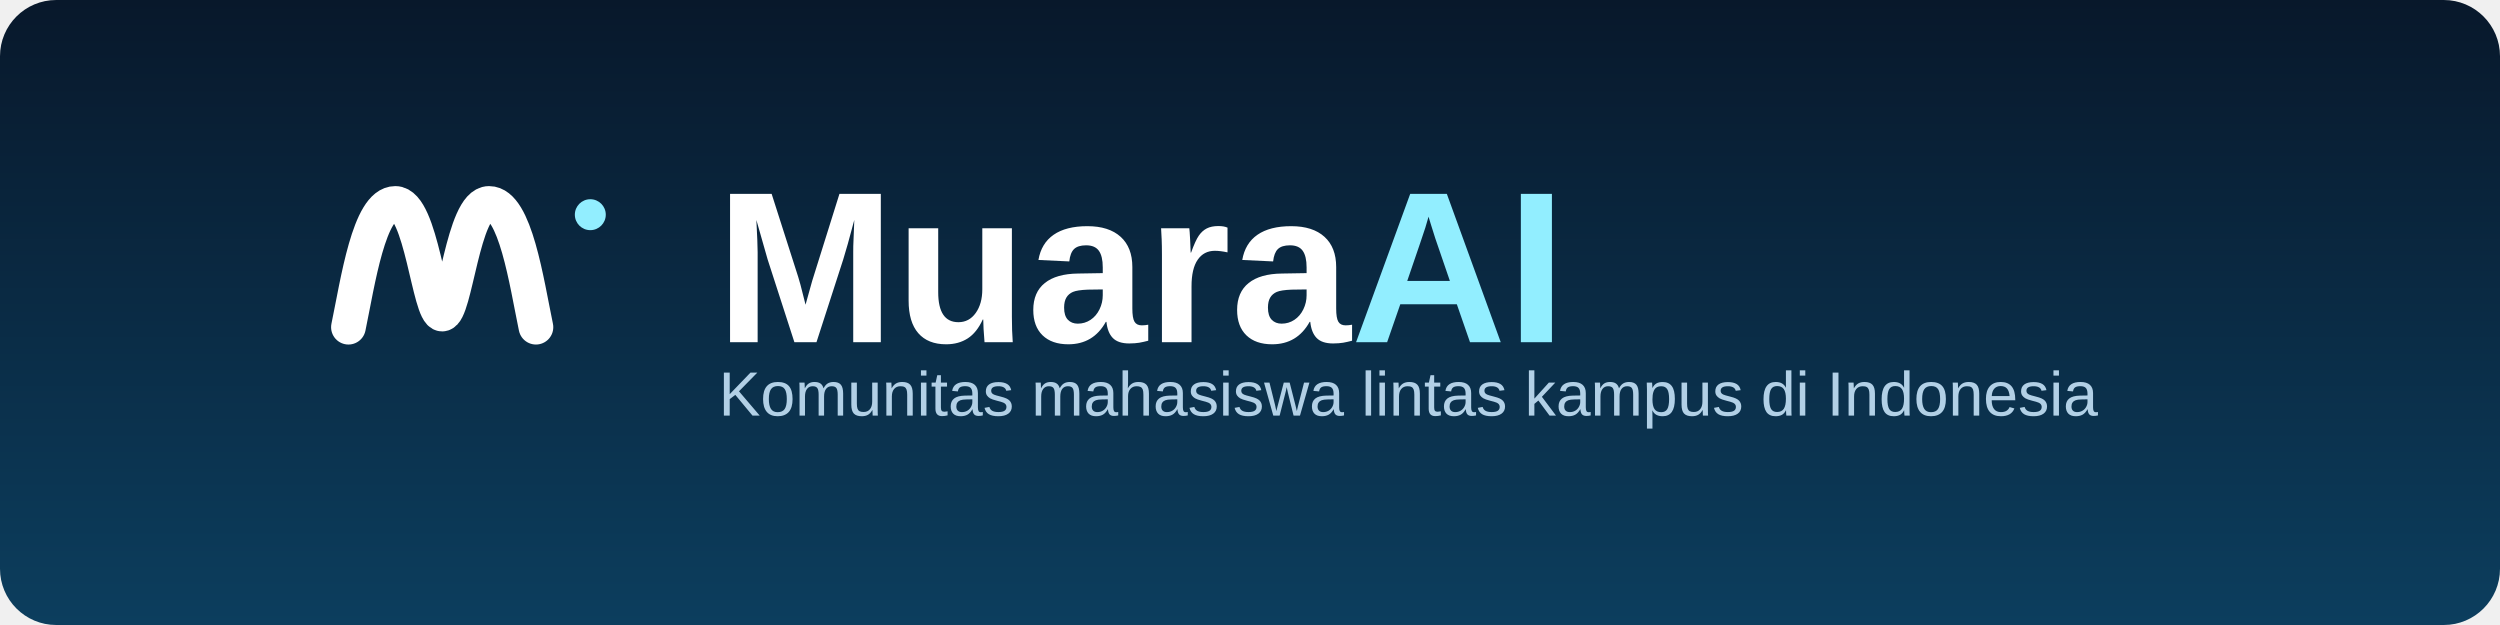
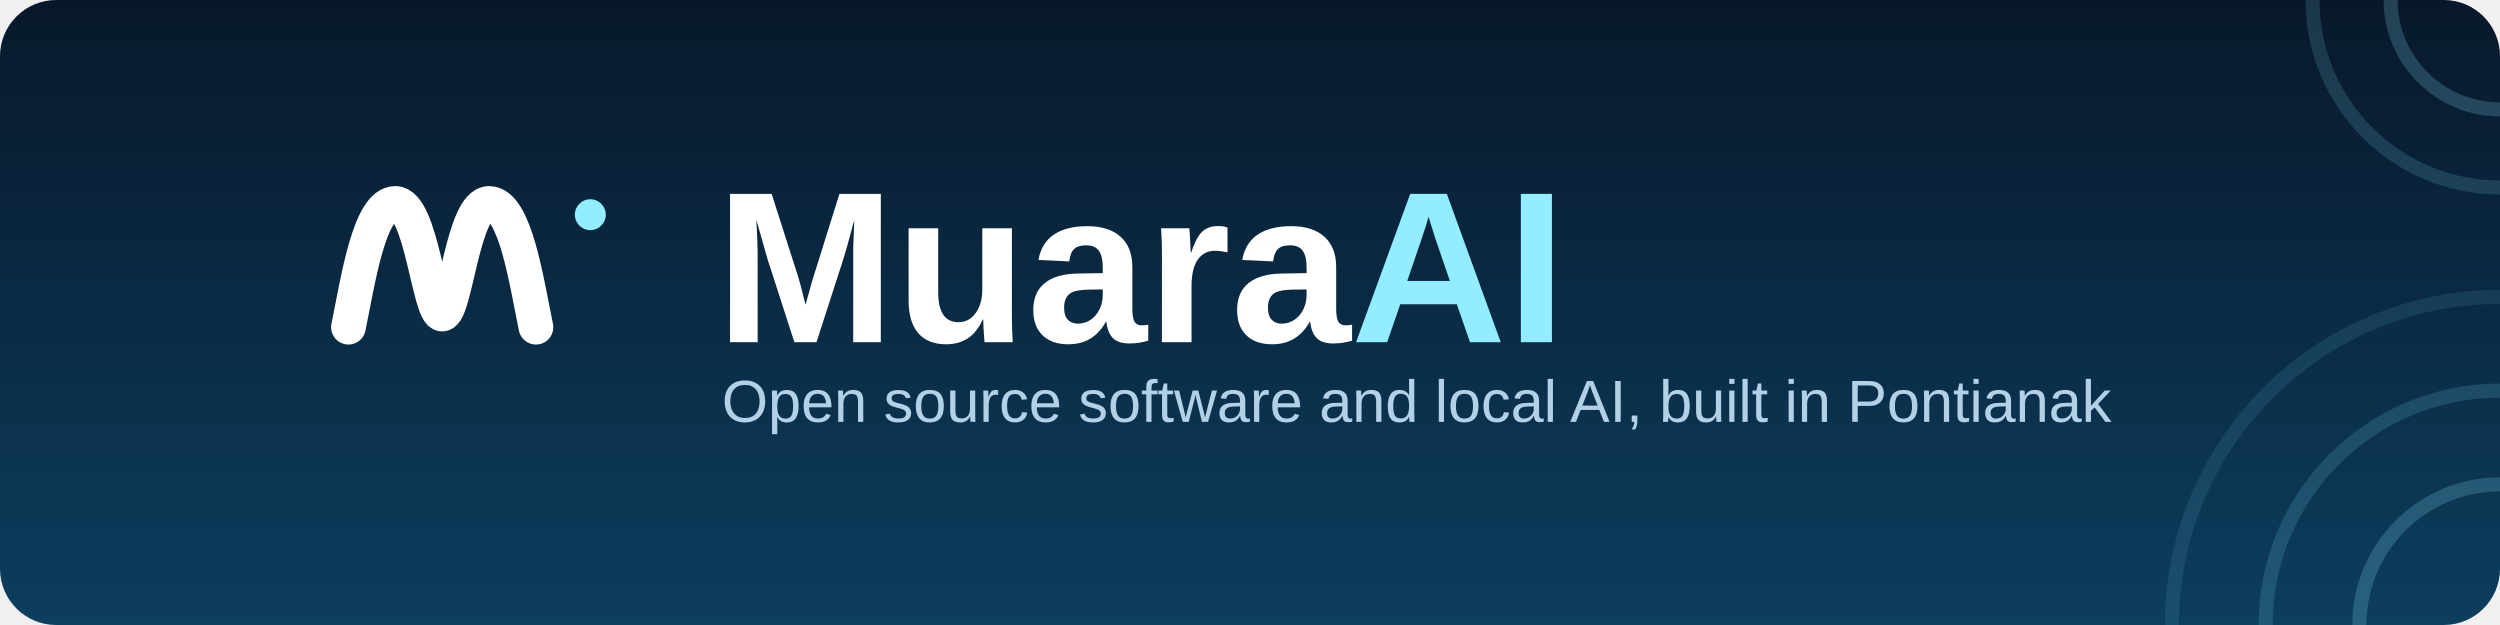
<svg xmlns="http://www.w3.org/2000/svg" viewBox="0 0 1600 400" width="1600" height="400">
  <defs>
    <linearGradient id="g" x1="0" y1="0" x2="0" y2="1">
      <stop offset="0" stop-color="#08182B" />
      <stop offset="1" stop-color="#0C3E5E" />
    </linearGradient>
+     <clipPath id="c">
+       <rect width="1600" height="400" rx="36" />
+     </clipPath>
  </defs>
  <rect width="1600" height="400" rx="36" fill="url(#g)" />
+   <g clip-path="url(#c)">
+     <circle cx="1600" cy="400" r="90" fill="none" stroke="#92EEFF" stroke-opacity="0.20" stroke-width="9" />
+     <circle cx="1600" cy="400" r="150" fill="none" stroke="#92EEFF" stroke-opacity="0.15" stroke-width="9" />
+     <circle cx="1600" cy="400" r="210" fill="none" stroke="#92EEFF" stroke-opacity="0.10" stroke-width="9" />
+     <circle cx="1600" cy="0" r="70" fill="none" stroke="#92EEFF" stroke-opacity="0.20" stroke-width="9" />
+     <circle cx="1600" cy="0" r="120" fill="none" stroke="#92EEFF" stroke-opacity="0.15" stroke-width="9" />
+   </g>
  <g transform="translate(139,9) scale(0.6)">
    <path d="M 140 334 C 150 286, 162 202, 190 202 C 218 202, 226 320, 240 320 C 254 320, 262 202, 290 202 C 318 202, 330 286, 340 334" fill="none" stroke="#FFFFFF" stroke-width="37" stroke-linecap="round" stroke-linejoin="round" />
    <circle cx="398" cy="214" r="16.5" fill="#92EEFF" />
  </g>
  <text x="458" y="219" font-family="Segoe UI, Arial, sans-serif" font-weight="700" font-size="138" fill="#FFFFFF">Muara<tspan fill="#92EEFF">AI</tspan>
  </text>
-   <text x="460" y="266" font-family="Segoe UI, Arial, sans-serif" font-size="40" fill="#B2D0E6">Komunitas mahasiswa lintas kampus di Indonesia</text>
+   <text x="462" y="270" font-family="Segoe UI, Arial, sans-serif" font-size="38" fill="#B2D0E6">Open source software and local AI, built in Pontianak</text>
</svg>
